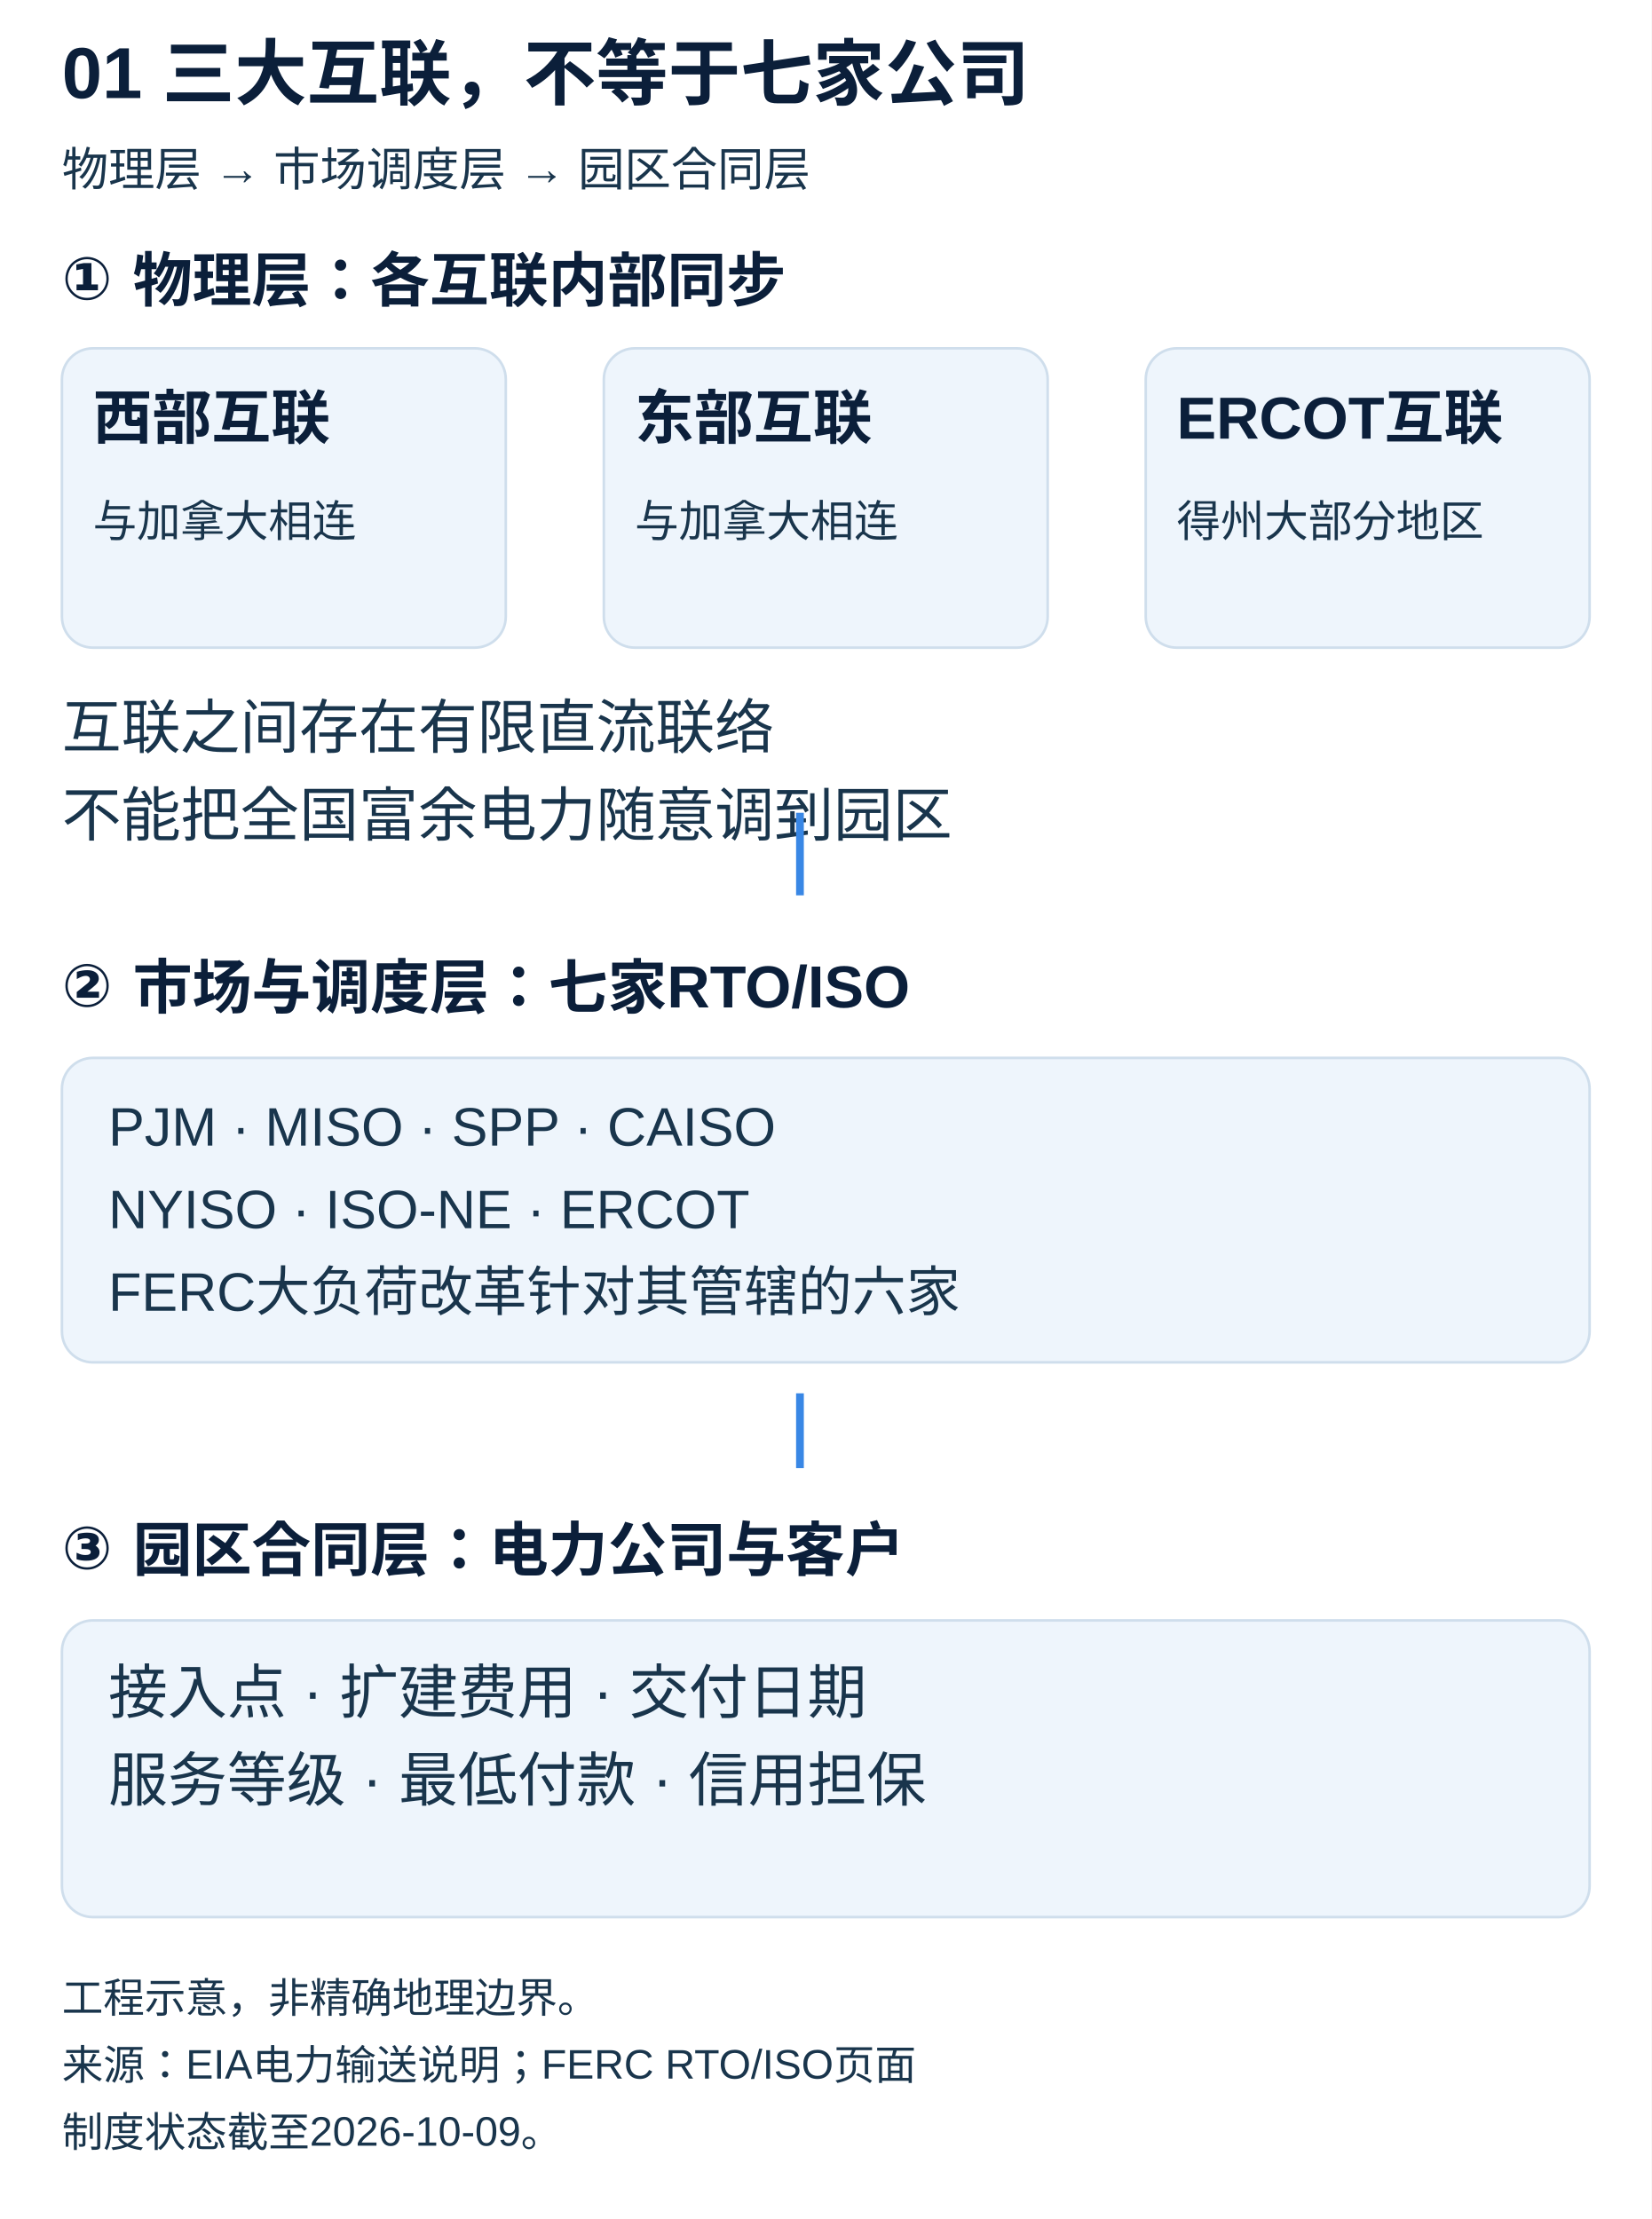
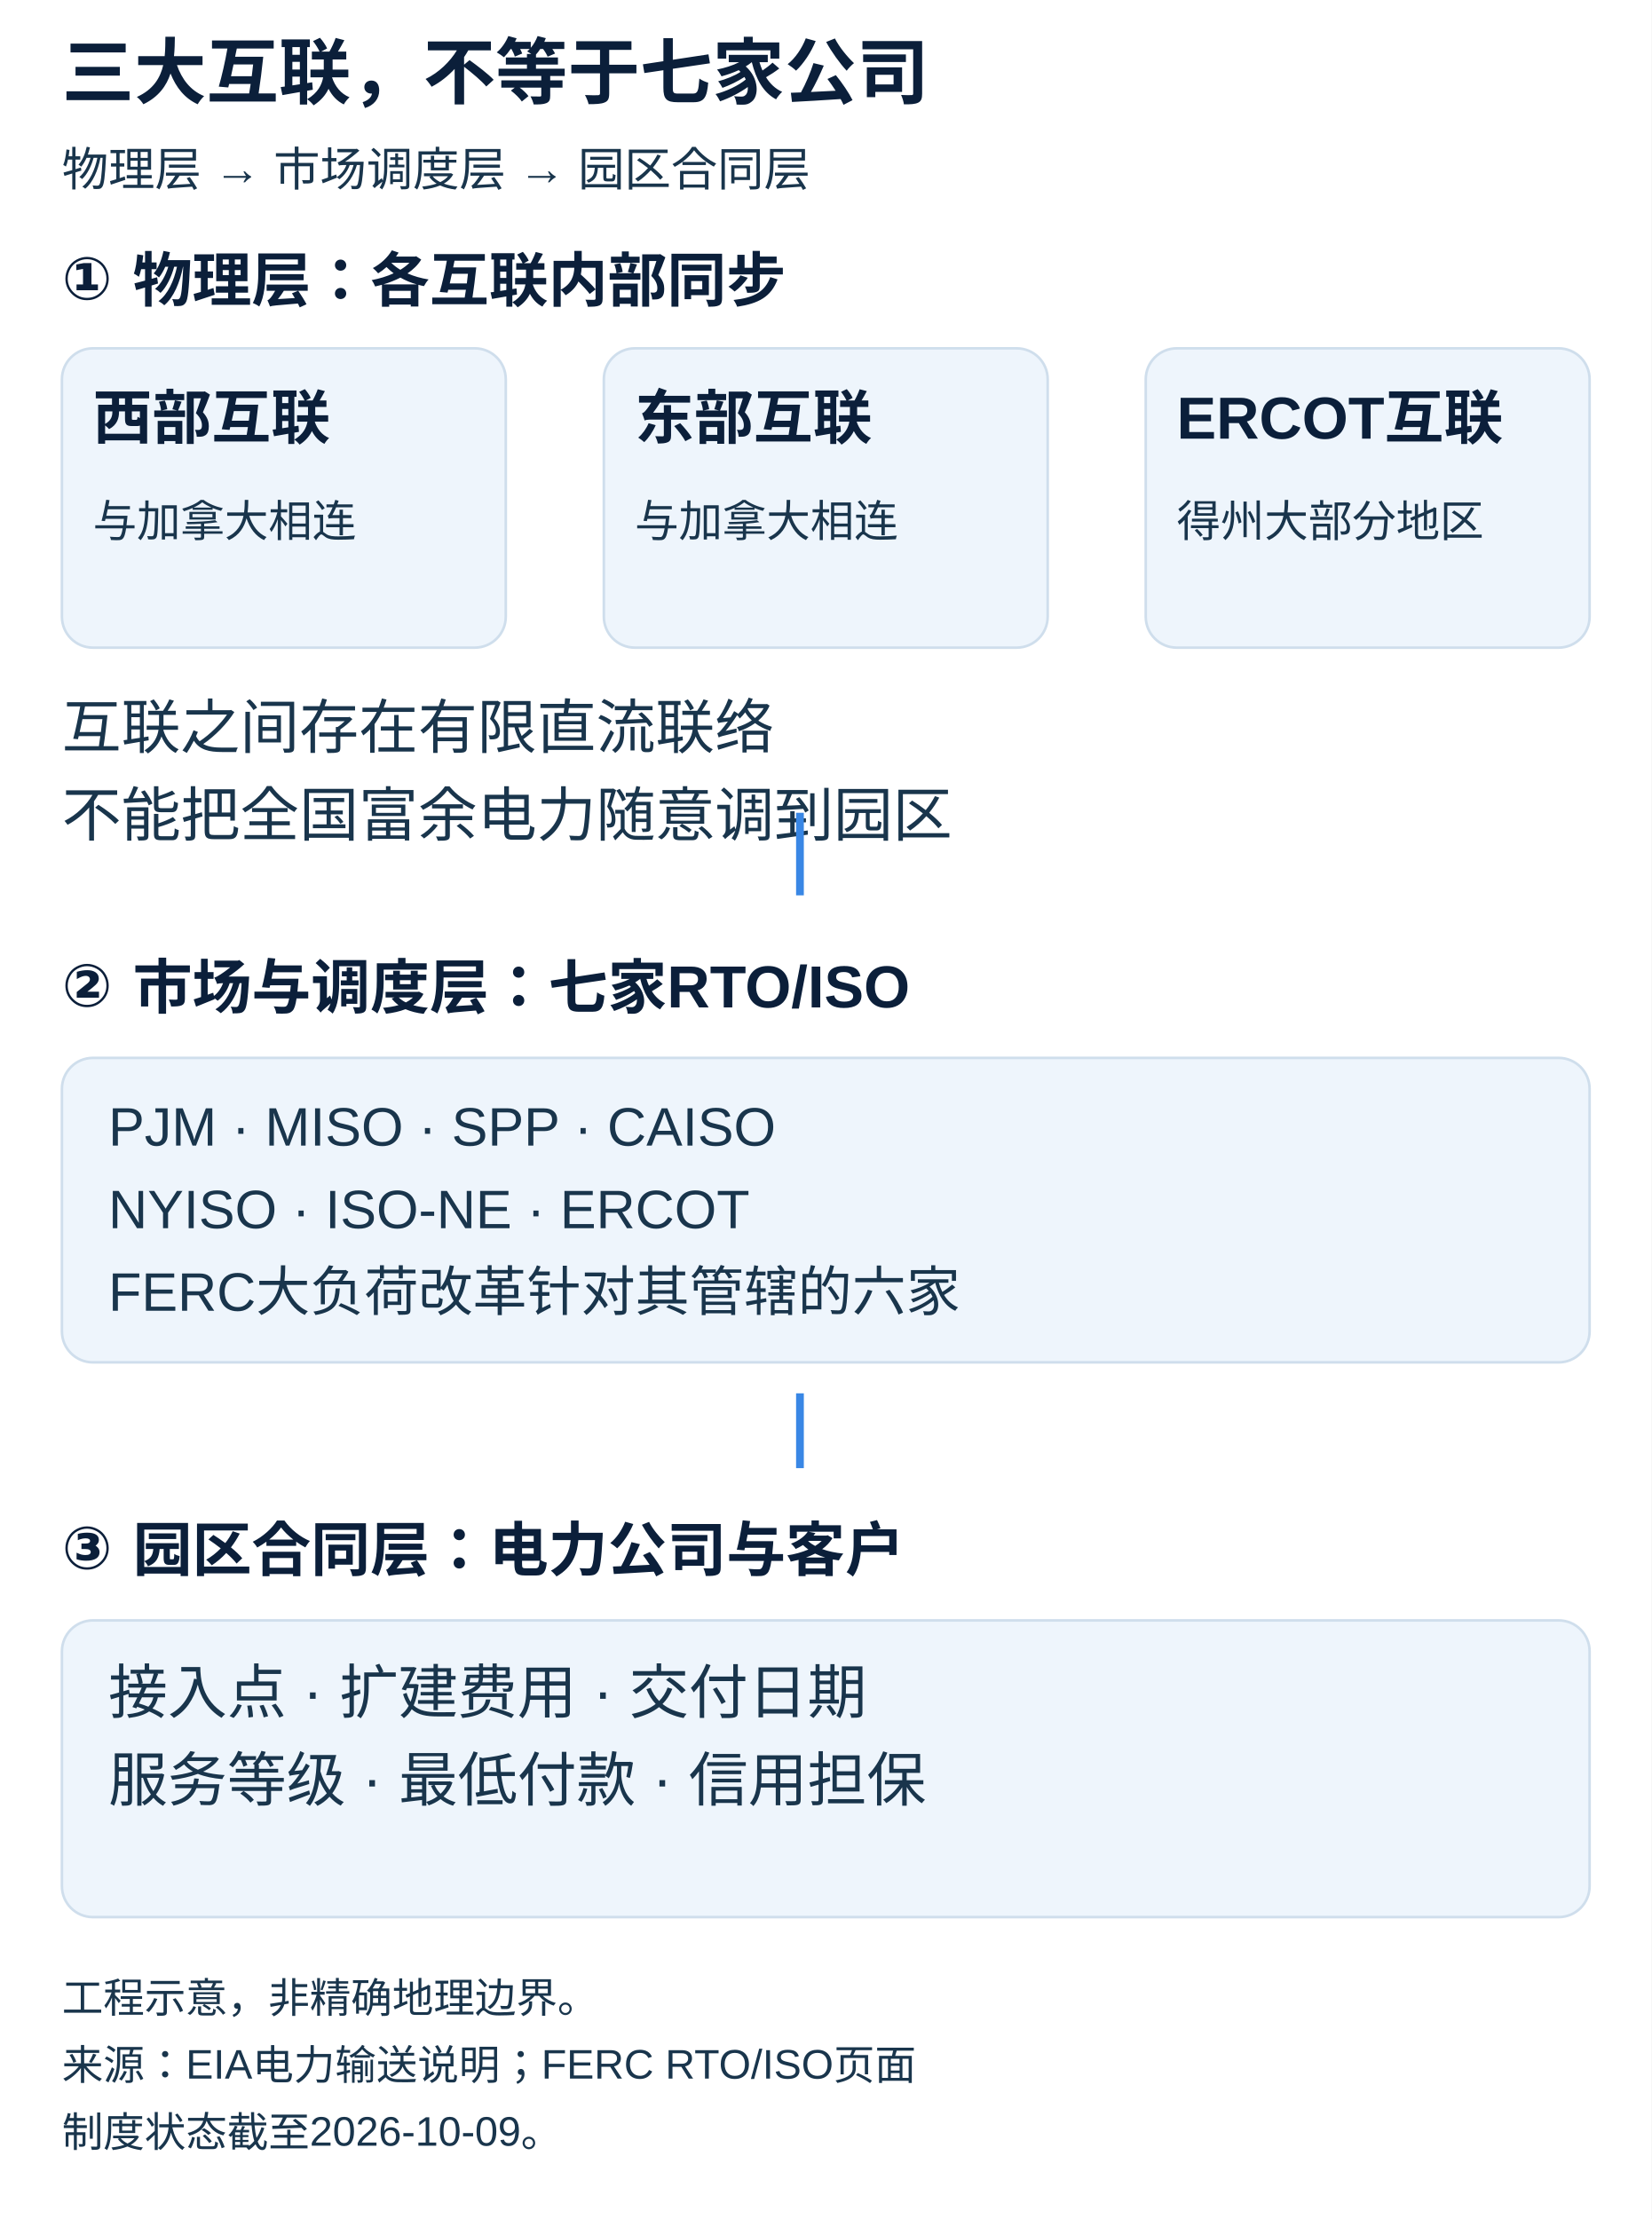
<svg xmlns="http://www.w3.org/2000/svg" width="640" height="860" viewBox="0 0 640 860">
  <rect width="100%" height="100%" fill="white" />
  <g font-family="Arial,PingFang SC,Microsoft YaHei,sans-serif">
-     <text x="24" y="38" font-size="28" fill="#0B1F3A" font-weight="700">01  三大互联，不等于七家公司</text>
+     <text x="24" y="38" font-size="28" fill="#0B1F3A" font-weight="700">三大互联，不等于七家公司</text>
    <text x="24" y="72" font-size="18" fill="#19354c" font-weight="400">物理层 → 市场调度层 → 园区合同层</text>
    <text x="24" y="116" font-size="23" fill="#0B1F3A" font-weight="700">① 物理层：各互联内部同步</text>
    <rect x="24" y="135" width="172" height="116" rx="12" fill="#eef5fc" stroke="#cfdeec" />
    <text x="36" y="170" font-size="23" fill="#0B1F3A" font-weight="700">西部互联</text>
    <text x="36" y="208" font-size="17" fill="#19354c" font-weight="400">与加拿大相连</text>
    <rect x="234" y="135" width="172" height="116" rx="12" fill="#eef5fc" stroke="#cfdeec" />
    <text x="246" y="170" font-size="23" fill="#0B1F3A" font-weight="700">东部互联</text>
    <text x="246" y="208" font-size="17" fill="#19354c" font-weight="400">与加拿大相连</text>
    <rect x="444" y="135" width="172" height="116" rx="12" fill="#eef5fc" stroke="#cfdeec" />
    <text x="456" y="170" font-size="23" fill="#0B1F3A" font-weight="700">ERCOT互联</text>
    <text x="456" y="208" font-size="17" fill="#19354c" font-weight="400">得州大部分地区</text>
    <text x="24" y="290" font-size="23" fill="#19354c" font-weight="400">互联之间存在有限直流联络</text>
    <text x="24" y="324" font-size="23" fill="#19354c" font-weight="400">不能把全国富余电力随意调到园区</text>
    <path d="M310,315 L310,347" stroke="#3987e5" stroke-width="3" fill="none" />
    <text x="24" y="390" font-size="23" fill="#0B1F3A" font-weight="700">② 市场与调度层：七家RTO/ISO</text>
    <rect x="24" y="410" width="592" height="118" rx="12" fill="#eef5fc" stroke="#cfdeec" />
    <text x="42" y="444" font-size="21" fill="#19354c" font-weight="400">PJM · MISO · SPP · CAISO</text>
    <text x="42" y="476" font-size="21" fill="#19354c" font-weight="400">NYISO · ISO-NE · ERCOT</text>
    <text x="42" y="508" font-size="21" fill="#19354c" font-weight="400">FERC大负荷改革针对其管辖的六家</text>
    <path d="M310,540 L310,569" stroke="#3987e5" stroke-width="3" fill="none" />
    <text x="24" y="608" font-size="23" fill="#0B1F3A" font-weight="700">③ 园区合同层：电力公司与客户</text>
    <rect x="24" y="628" width="592" height="115" rx="12" fill="#eef5fc" stroke="#cfdeec" />
    <text x="42" y="664" font-size="23" fill="#19354c" font-weight="400">接入点 · 扩建费用 · 交付日期</text>
    <text x="42" y="698" font-size="23" fill="#19354c" font-weight="400">服务等级 · 最低付款 · 信用担保</text>
    <text x="24" y="780" font-size="16" fill="#19354c" font-weight="400">工程示意，非精确地理边界。</text>
    <text x="24" y="806" font-size="16" fill="#19354c" font-weight="400">来源：EIA电力输送说明；FERC RTO/ISO页面</text>
    <text x="24" y="832" font-size="16" fill="#19354c" font-weight="400">制度状态截至2026-10-09。</text>
  </g>
</svg>
